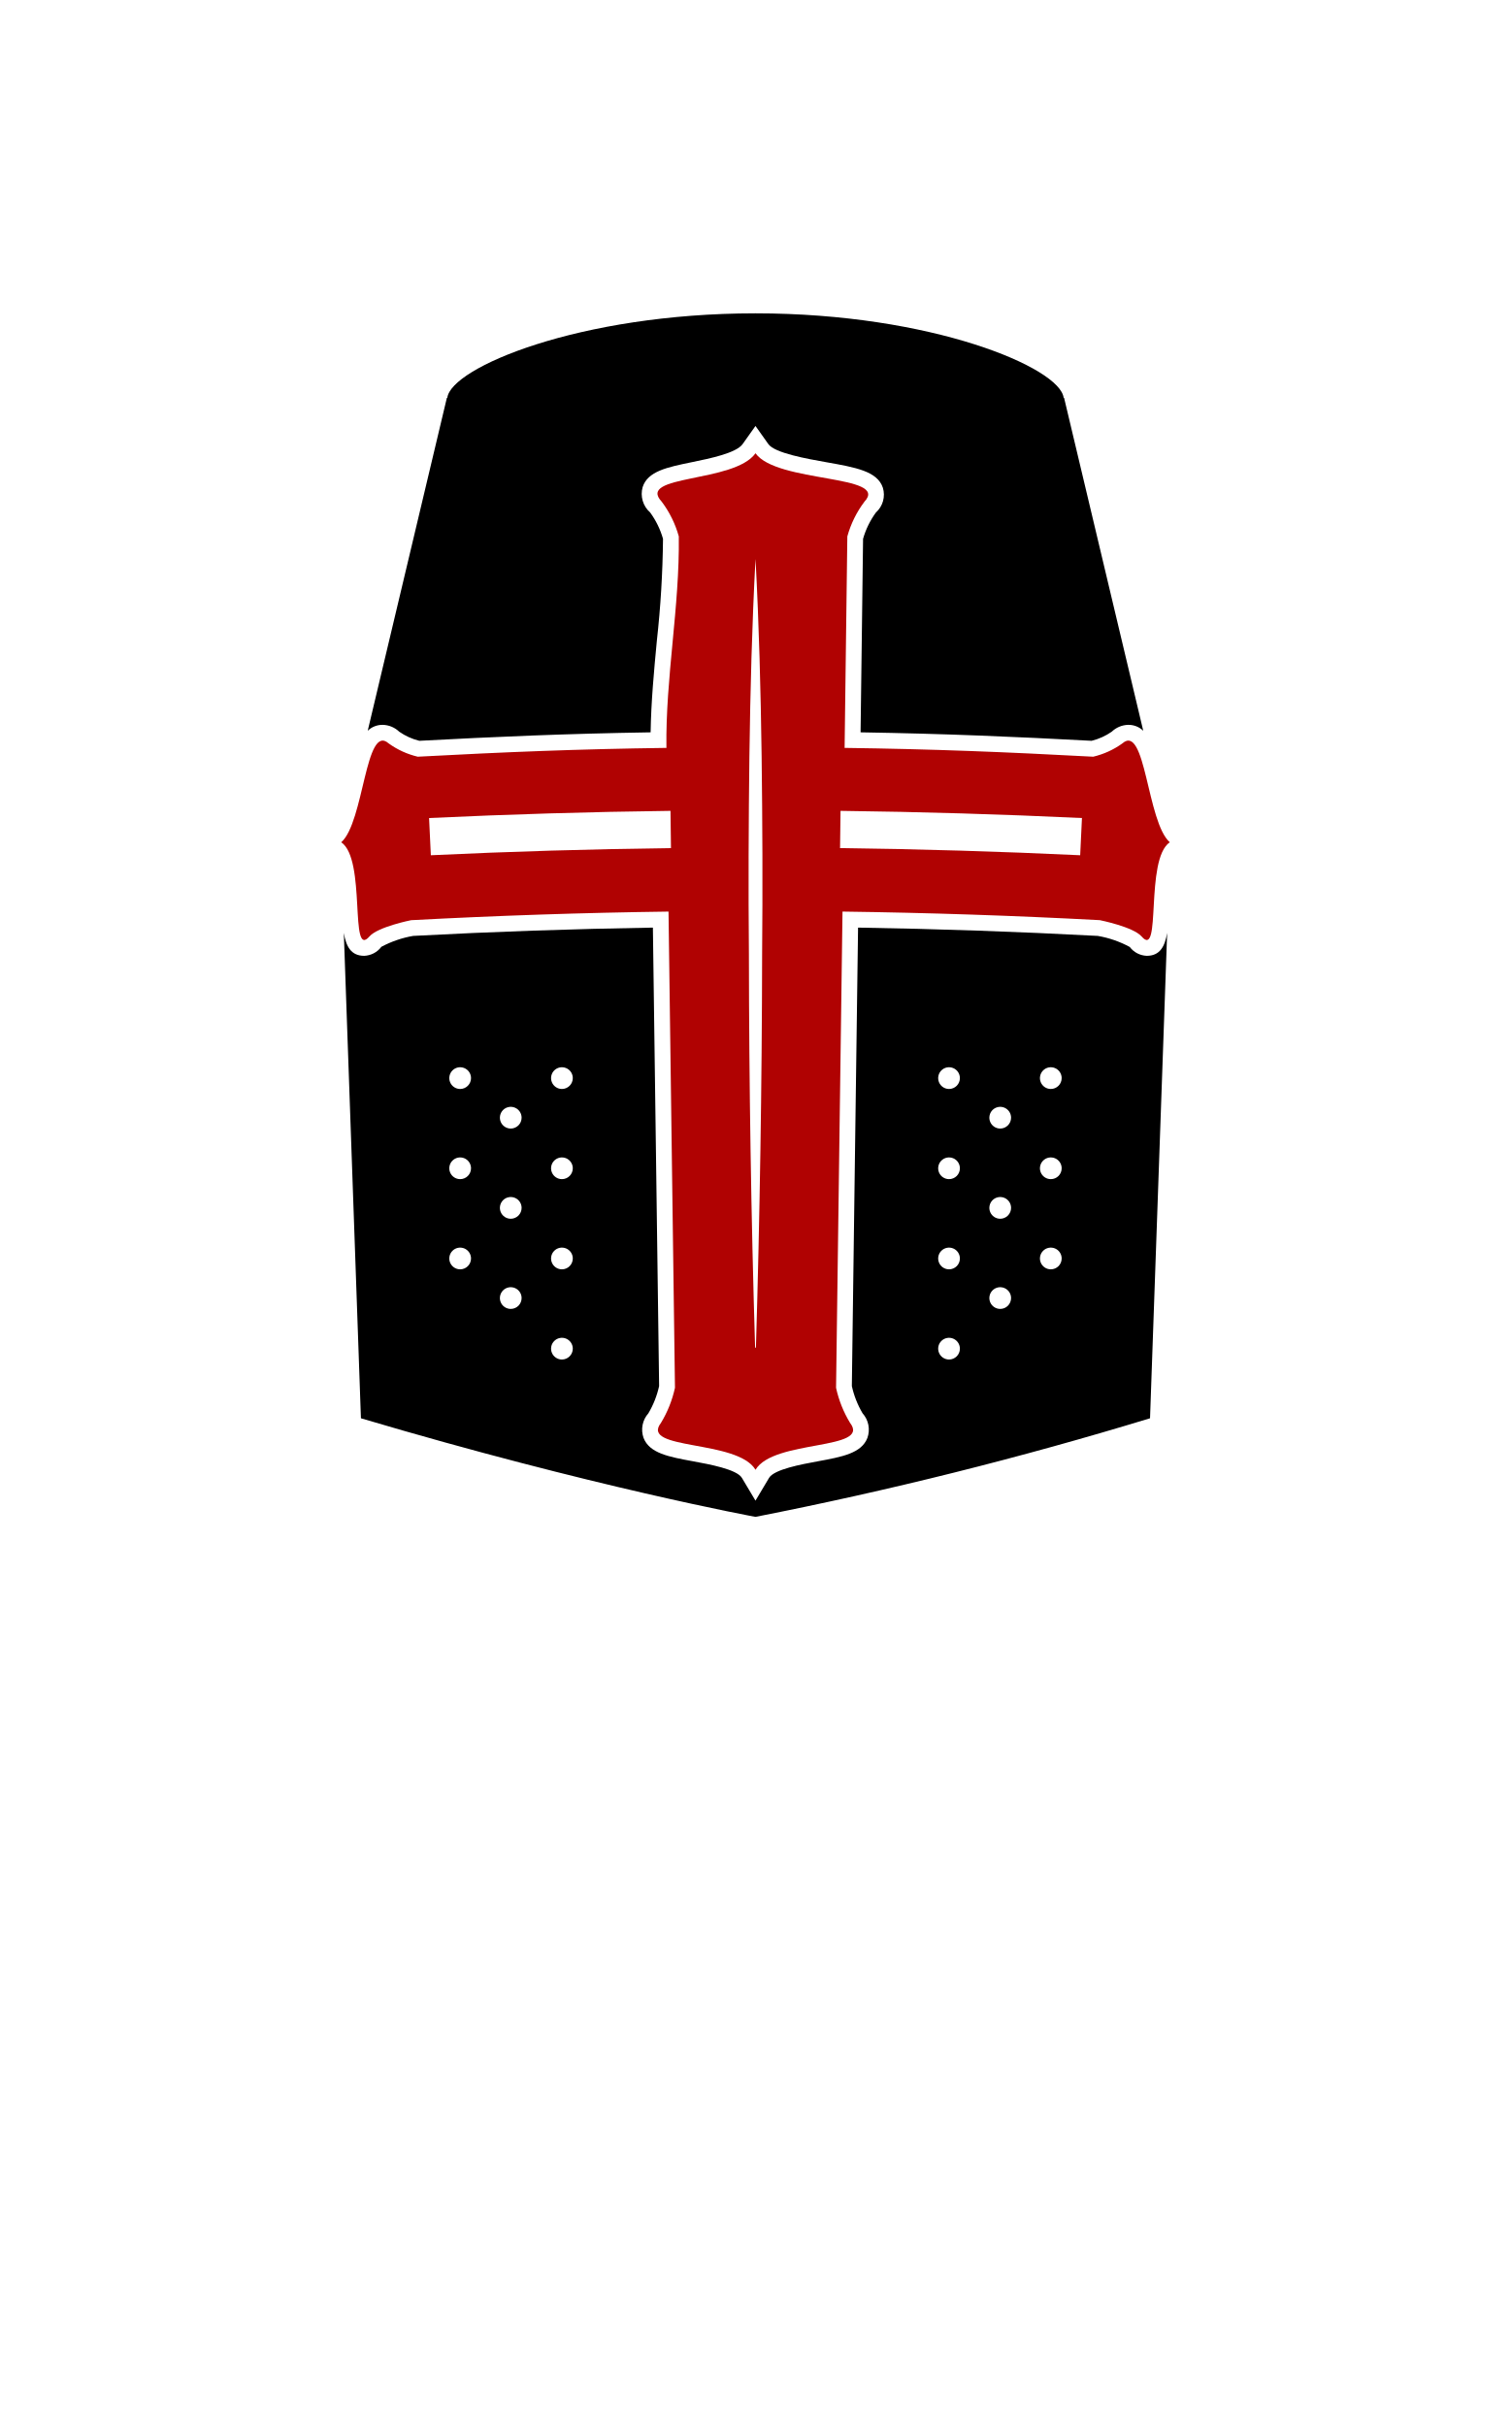
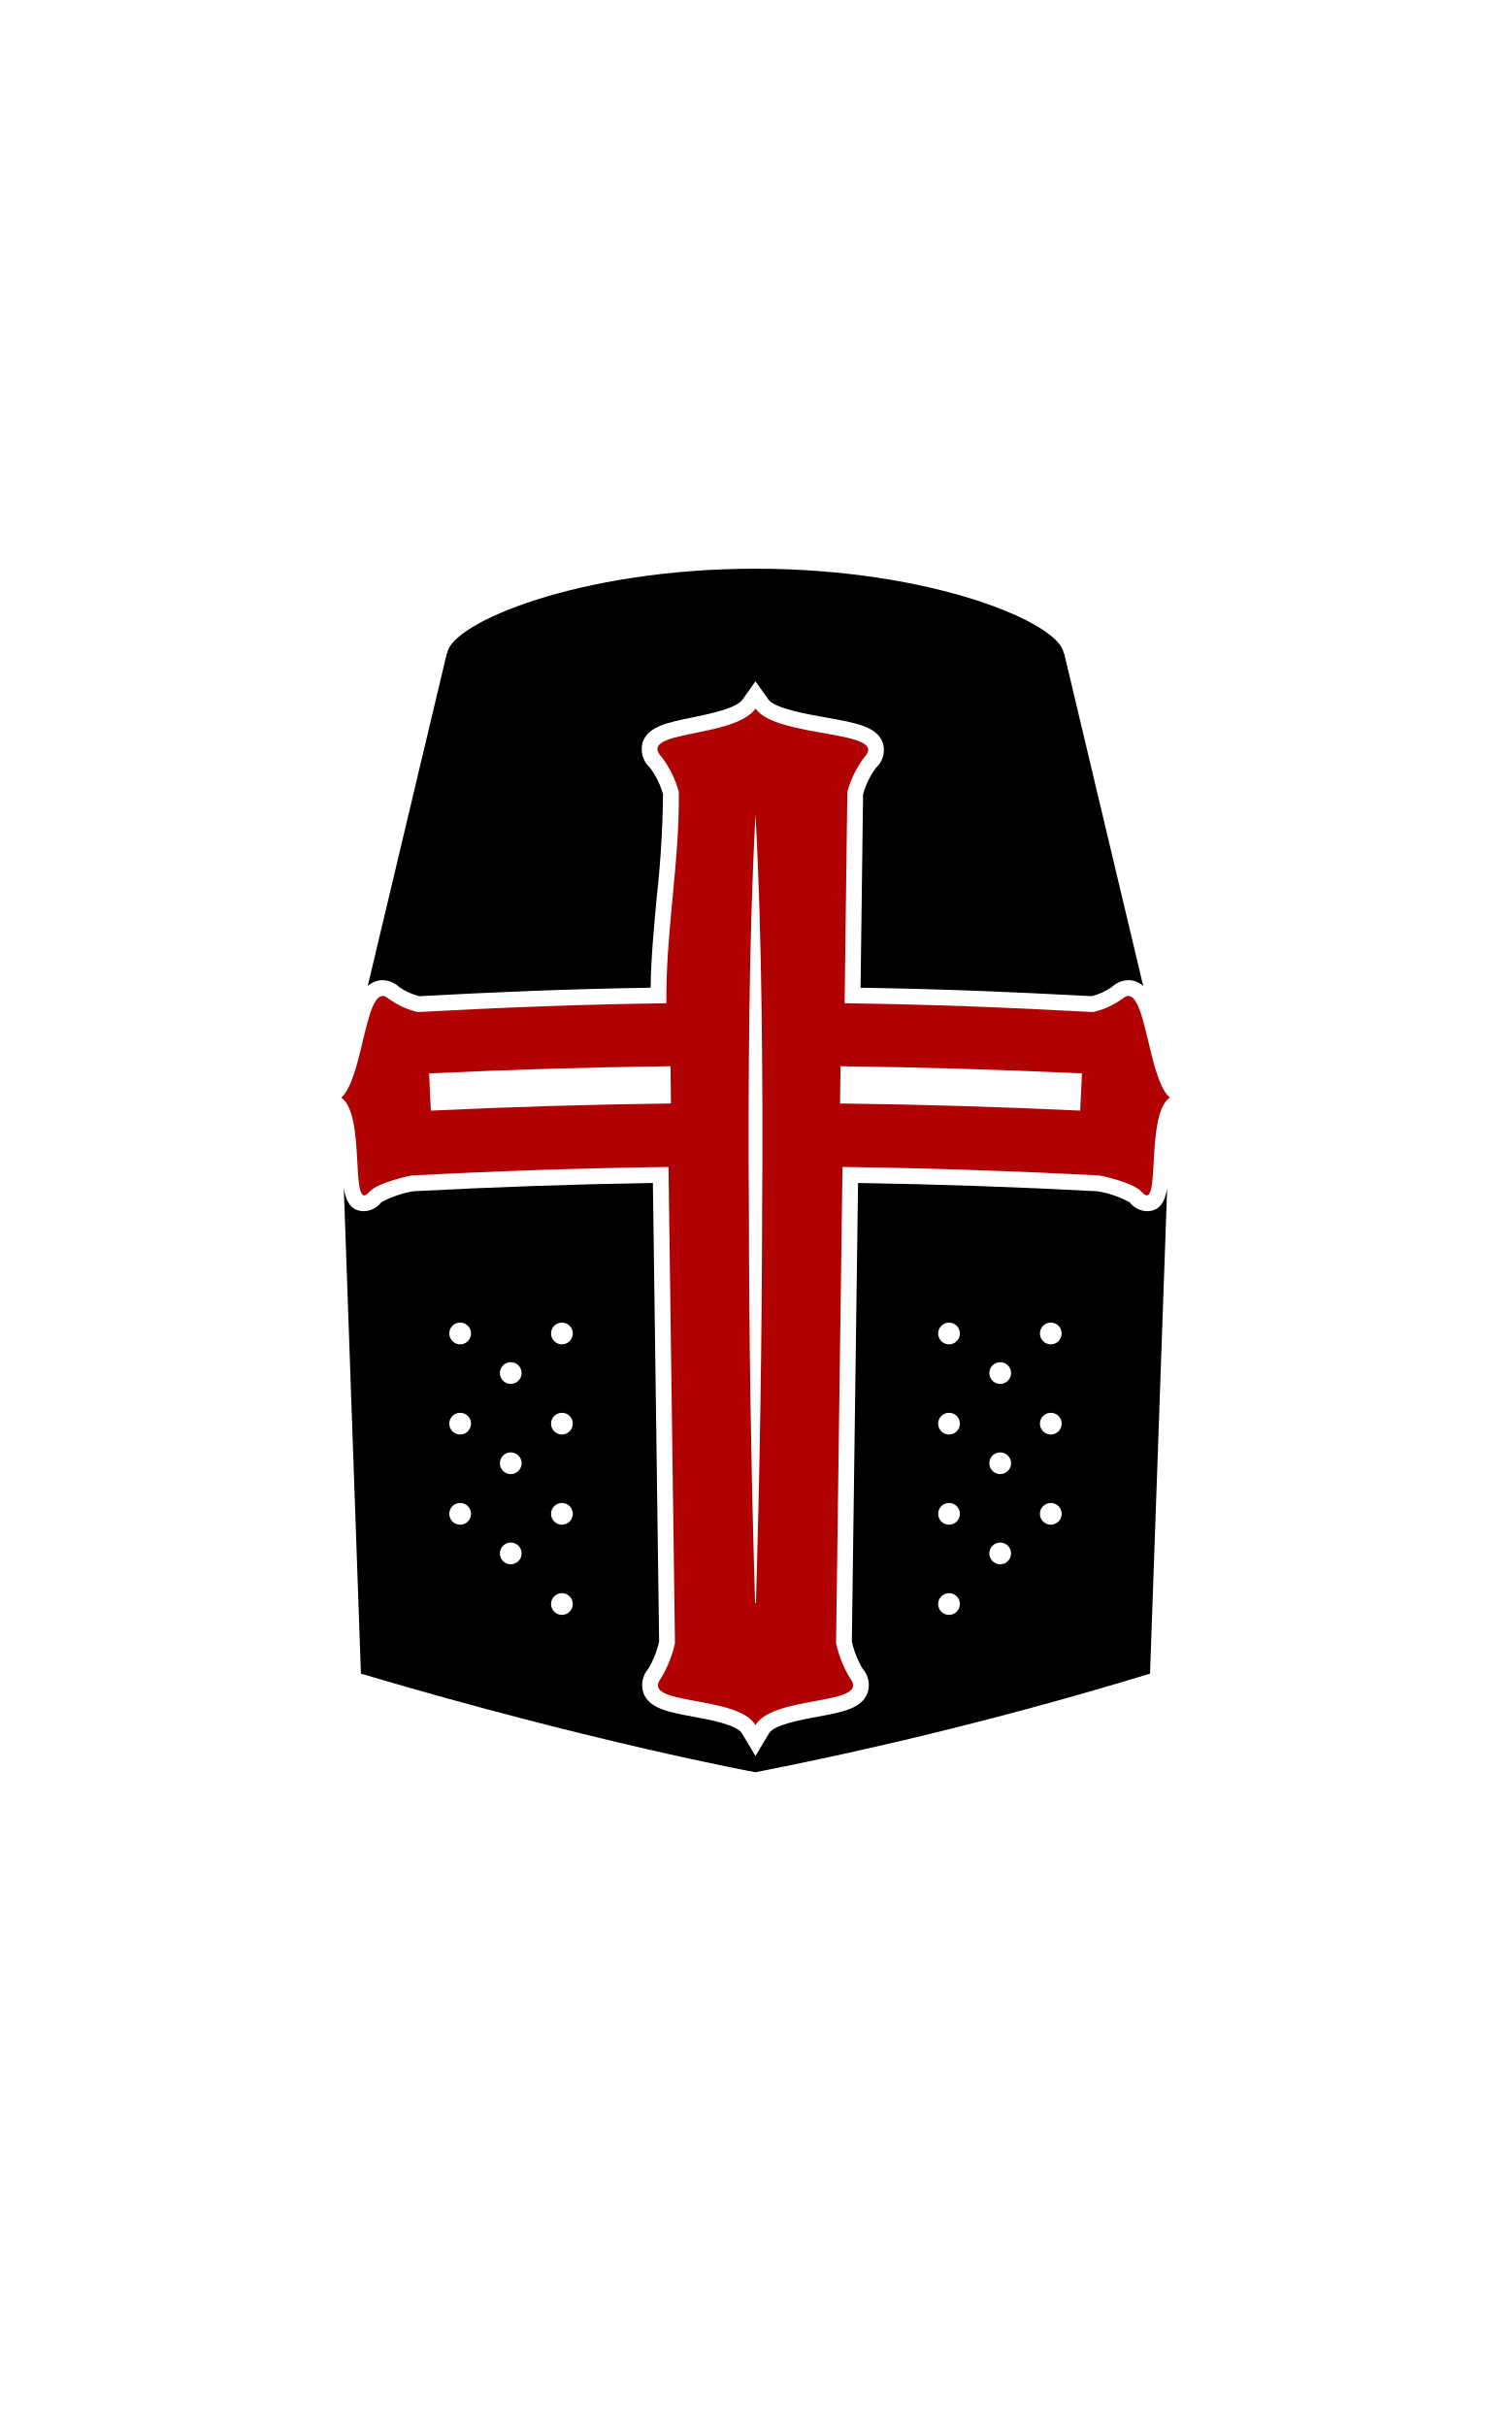
- <svg xmlns="http://www.w3.org/2000/svg" width="71" height="114" viewBox="0 0 71 114" fill="none">
+ <svg xmlns="http://www.w3.org/2000/svg" width="71" height="114" viewBox="0 0 71 90" fill="none">
  <path d="M17.98 34.061H17.98C18.271 34.067 18.549 34.182 18.759 34.384C19.045 34.583 19.365 34.728 19.703 34.811C23.308 34.619 26.578 34.477 30.571 34.413C30.594 32.963 30.731 31.514 30.864 30.106C31.041 28.516 31.137 26.919 31.153 25.319C31.026 24.874 30.821 24.455 30.548 24.081C30.383 23.936 30.262 23.747 30.2 23.537C30.137 23.326 30.136 23.102 30.196 22.89C30.435 22.141 31.357 21.953 32.523 21.715C33.347 21.546 34.592 21.292 34.893 20.869L35.498 20.016L36.103 20.869C36.403 21.291 37.917 21.559 38.821 21.719C40.217 21.966 41.226 22.144 41.484 22.921C41.546 23.125 41.548 23.343 41.49 23.549C41.432 23.755 41.317 23.94 41.158 24.082C40.885 24.456 40.68 24.875 40.553 25.32L40.491 30.185L40.436 34.413C44.422 34.478 47.69 34.619 51.291 34.811C51.63 34.728 51.95 34.583 52.237 34.384C52.447 34.182 52.725 34.067 53.016 34.061C53.278 34.058 53.53 34.158 53.718 34.339L49.999 18.695H49.978C49.818 17.282 43.791 14.724 35.498 14.724C27.205 14.724 21.178 17.282 21.018 18.695H20.997L17.278 34.339C17.466 34.158 17.718 34.058 17.98 34.061V34.061Z" fill="black" />
  <path d="M52.732 34.937C52.322 35.231 51.859 35.442 51.368 35.558C47.24 35.337 43.818 35.199 39.686 35.144C39.728 31.831 39.771 28.518 39.814 25.206C39.977 24.616 40.25 24.062 40.619 23.573C41.819 22.291 36.499 22.706 35.499 21.298C34.5 22.706 29.89 22.291 31.091 23.573C31.459 24.062 31.732 24.616 31.895 25.206C31.938 28.518 31.27 31.831 31.313 35.144C27.18 35.199 23.758 35.337 19.628 35.558C19.138 35.442 18.676 35.231 18.267 34.937C17.163 33.955 17.11 38.63 16.034 39.579C17.221 40.388 16.407 45.109 17.359 44.005C17.75 43.553 19.32 43.239 19.32 43.24C23.349 43.025 27.379 42.89 31.412 42.836C31.513 50.668 31.614 57.381 31.715 65.213C31.588 65.796 31.366 66.354 31.056 66.864C30.054 68.164 34.645 67.632 35.499 69.066C36.354 67.631 40.945 68.164 39.943 66.864C39.633 66.354 39.41 65.796 39.284 65.213C39.385 57.381 39.486 50.668 39.587 42.836C43.618 42.89 47.648 43.025 51.676 43.239C51.676 43.239 53.249 43.553 53.64 44.005C54.592 45.109 53.778 40.388 54.965 39.579C53.888 38.63 53.836 33.955 52.732 34.937ZM20.244 40.189C20.216 39.606 20.189 39.023 20.161 38.44C23.941 38.262 27.722 38.149 31.505 38.103C31.512 38.687 31.52 39.27 31.527 39.853C27.765 39.9 24.003 40.011 20.244 40.189ZM35.81 44.803C35.8 50.974 35.703 57.145 35.519 63.317C35.518 63.321 35.515 63.325 35.512 63.327C35.508 63.33 35.504 63.331 35.499 63.331C35.495 63.331 35.491 63.33 35.487 63.327C35.483 63.325 35.481 63.321 35.48 63.317C35.293 57.145 35.196 50.974 35.189 44.803C35.16 41.717 35.174 38.631 35.212 35.546C35.254 32.46 35.334 29.374 35.498 26.289H35.501C35.665 29.374 35.745 32.46 35.787 35.546C35.825 38.631 35.839 41.717 35.81 44.803ZM50.755 40.189C46.996 40.011 43.235 39.9 39.472 39.853C39.479 39.27 39.486 38.687 39.494 38.103C43.276 38.15 47.058 38.262 50.838 38.44C50.81 39.023 50.783 39.606 50.755 40.189H50.755Z" fill="#B00202" />
  <path d="M53.882 44.915C53.727 44.909 53.574 44.868 53.436 44.797C53.298 44.725 53.178 44.623 53.084 44.499C52.615 44.245 52.107 44.069 51.581 43.979C47.849 43.78 44.065 43.649 40.318 43.589C40.271 47.224 40.224 50.63 40.176 54.035C40.127 57.643 40.077 61.251 40.026 65.132C40.125 65.583 40.295 66.014 40.53 66.412C40.668 66.566 40.762 66.754 40.802 66.957C40.842 67.16 40.827 67.37 40.758 67.566C40.48 68.291 39.572 68.458 38.422 68.669C37.657 68.81 36.375 69.046 36.136 69.447L35.498 70.517L34.86 69.447C34.621 69.046 33.34 68.81 32.574 68.669C31.424 68.458 30.516 68.291 30.238 67.566C30.169 67.371 30.154 67.161 30.194 66.958C30.234 66.755 30.328 66.567 30.465 66.413C30.701 66.016 30.871 65.583 30.97 65.132C30.92 61.252 30.87 57.645 30.82 54.038C30.773 50.632 30.725 47.225 30.678 43.589C26.931 43.649 23.145 43.78 19.412 43.979C18.891 44.069 18.387 44.242 17.92 44.491C17.826 44.617 17.704 44.72 17.565 44.794C17.425 44.867 17.271 44.908 17.114 44.915C16.5 44.915 16.265 44.486 16.155 43.84L16.959 66.646C27.849 69.878 35.498 71.279 35.498 71.279C41.752 70.051 47.94 68.505 54.037 66.646L54.841 43.84C54.731 44.486 54.496 44.915 53.882 44.915ZM21.622 59.647C21.521 59.647 21.422 59.617 21.338 59.561C21.254 59.505 21.189 59.425 21.15 59.332C21.111 59.239 21.101 59.136 21.121 59.037C21.141 58.938 21.189 58.847 21.261 58.776C21.332 58.704 21.423 58.656 21.522 58.636C21.621 58.616 21.724 58.627 21.817 58.665C21.91 58.704 21.99 58.769 22.046 58.853C22.102 58.937 22.132 59.036 22.132 59.137C22.132 59.204 22.119 59.27 22.093 59.332C22.067 59.394 22.03 59.45 21.982 59.498C21.935 59.545 21.879 59.583 21.817 59.608C21.755 59.634 21.689 59.647 21.622 59.647V59.647ZM21.622 55.409C21.521 55.409 21.422 55.379 21.338 55.323C21.254 55.267 21.189 55.188 21.15 55.094C21.111 55.001 21.101 54.898 21.121 54.799C21.141 54.7 21.189 54.609 21.261 54.538C21.332 54.467 21.423 54.418 21.522 54.398C21.621 54.379 21.724 54.389 21.817 54.427C21.91 54.466 21.99 54.531 22.046 54.615C22.102 54.699 22.132 54.798 22.132 54.899C22.132 54.966 22.119 55.032 22.093 55.094C22.067 55.156 22.03 55.212 21.982 55.26C21.935 55.307 21.879 55.345 21.817 55.37C21.755 55.396 21.689 55.409 21.622 55.409V55.409ZM21.622 51.172C21.521 51.172 21.422 51.142 21.338 51.086C21.254 51.029 21.189 50.95 21.15 50.856C21.111 50.763 21.101 50.66 21.121 50.562C21.141 50.462 21.189 50.371 21.261 50.3C21.332 50.229 21.423 50.18 21.522 50.16C21.621 50.141 21.724 50.151 21.817 50.19C21.91 50.228 21.99 50.294 22.046 50.377C22.102 50.461 22.132 50.56 22.132 50.661C22.132 50.728 22.119 50.794 22.093 50.856C22.067 50.918 22.03 50.975 21.982 51.022C21.935 51.069 21.879 51.107 21.817 51.133C21.755 51.158 21.689 51.172 21.622 51.172V51.172ZM23.999 61.507C23.898 61.507 23.799 61.477 23.715 61.421C23.631 61.365 23.566 61.286 23.527 61.192C23.489 61.099 23.479 60.996 23.498 60.897C23.518 60.798 23.567 60.708 23.638 60.636C23.709 60.565 23.8 60.516 23.899 60.496C23.998 60.477 24.101 60.487 24.194 60.526C24.288 60.564 24.367 60.63 24.423 60.714C24.48 60.797 24.509 60.896 24.509 60.997C24.509 61.132 24.456 61.262 24.36 61.358C24.264 61.454 24.134 61.507 23.999 61.507V61.507ZM23.999 57.27C23.898 57.27 23.799 57.24 23.715 57.184C23.631 57.127 23.566 57.048 23.527 56.955C23.489 56.861 23.479 56.759 23.498 56.66C23.518 56.561 23.567 56.47 23.638 56.398C23.709 56.327 23.8 56.278 23.899 56.259C23.998 56.239 24.101 56.249 24.194 56.288C24.288 56.326 24.367 56.392 24.423 56.476C24.48 56.56 24.509 56.658 24.509 56.759C24.509 56.895 24.456 57.024 24.36 57.12C24.264 57.216 24.134 57.27 23.999 57.27V57.27ZM23.999 53.032C23.898 53.032 23.799 53.002 23.715 52.946C23.631 52.89 23.566 52.81 23.527 52.717C23.489 52.623 23.479 52.521 23.498 52.422C23.518 52.323 23.567 52.232 23.638 52.16C23.709 52.089 23.8 52.041 23.899 52.021C23.998 52.001 24.101 52.011 24.194 52.05C24.288 52.089 24.367 52.154 24.423 52.238C24.48 52.322 24.509 52.42 24.509 52.521C24.509 52.657 24.456 52.787 24.36 52.882C24.264 52.978 24.134 53.032 23.999 53.032V53.032ZM26.403 63.885C26.302 63.885 26.204 63.855 26.12 63.799C26.036 63.743 25.971 63.663 25.932 63.57C25.893 63.477 25.883 63.374 25.903 63.275C25.922 63.176 25.971 63.085 26.043 63.014C26.114 62.942 26.205 62.894 26.304 62.874C26.403 62.854 26.506 62.864 26.599 62.903C26.692 62.942 26.772 63.007 26.828 63.091C26.884 63.175 26.914 63.274 26.914 63.374C26.914 63.441 26.901 63.508 26.875 63.57C26.849 63.632 26.812 63.688 26.764 63.735C26.717 63.783 26.661 63.82 26.599 63.846C26.537 63.872 26.471 63.885 26.403 63.885L26.403 63.885ZM26.403 59.647C26.302 59.647 26.204 59.617 26.12 59.561C26.036 59.505 25.971 59.425 25.932 59.332C25.893 59.239 25.883 59.136 25.903 59.037C25.922 58.938 25.971 58.847 26.043 58.776C26.114 58.704 26.205 58.656 26.304 58.636C26.403 58.616 26.506 58.627 26.599 58.665C26.692 58.704 26.772 58.769 26.828 58.853C26.884 58.937 26.914 59.036 26.914 59.137C26.914 59.204 26.901 59.27 26.875 59.332C26.849 59.394 26.812 59.45 26.764 59.498C26.717 59.545 26.661 59.583 26.599 59.608C26.537 59.634 26.471 59.647 26.403 59.647H26.403ZM26.403 55.409C26.302 55.409 26.204 55.379 26.12 55.323C26.036 55.267 25.971 55.188 25.932 55.094C25.893 55.001 25.883 54.898 25.903 54.799C25.922 54.7 25.971 54.609 26.043 54.538C26.114 54.467 26.205 54.418 26.304 54.398C26.403 54.379 26.506 54.389 26.599 54.427C26.692 54.466 26.772 54.531 26.828 54.615C26.884 54.699 26.914 54.798 26.914 54.899C26.914 54.966 26.901 55.032 26.875 55.094C26.849 55.156 26.812 55.212 26.764 55.26C26.717 55.307 26.661 55.345 26.599 55.37C26.537 55.396 26.471 55.409 26.403 55.409L26.403 55.409ZM26.403 51.172C26.302 51.172 26.204 51.142 26.12 51.086C26.036 51.029 25.971 50.95 25.932 50.856C25.893 50.763 25.883 50.66 25.903 50.562C25.922 50.462 25.971 50.371 26.043 50.3C26.114 50.229 26.205 50.18 26.304 50.16C26.403 50.141 26.506 50.151 26.599 50.19C26.692 50.228 26.772 50.294 26.828 50.377C26.884 50.461 26.914 50.56 26.914 50.661C26.914 50.728 26.901 50.794 26.875 50.856C26.849 50.918 26.812 50.975 26.764 51.022C26.717 51.069 26.661 51.107 26.599 51.133C26.537 51.158 26.471 51.172 26.403 51.172L26.403 51.172ZM44.593 63.885C44.492 63.885 44.393 63.855 44.309 63.799C44.225 63.743 44.16 63.663 44.121 63.57C44.083 63.477 44.072 63.374 44.092 63.275C44.112 63.176 44.16 63.085 44.232 63.014C44.303 62.942 44.394 62.894 44.493 62.874C44.592 62.854 44.695 62.864 44.788 62.903C44.881 62.942 44.961 63.007 45.017 63.091C45.073 63.175 45.103 63.274 45.103 63.374C45.103 63.51 45.049 63.64 44.954 63.735C44.858 63.831 44.728 63.885 44.593 63.885V63.885ZM44.593 59.647C44.492 59.647 44.393 59.617 44.309 59.561C44.225 59.505 44.16 59.425 44.121 59.332C44.083 59.239 44.072 59.136 44.092 59.037C44.112 58.938 44.16 58.847 44.232 58.776C44.303 58.705 44.394 58.656 44.493 58.636C44.592 58.616 44.695 58.627 44.788 58.665C44.881 58.704 44.961 58.769 45.017 58.853C45.073 58.937 45.103 59.036 45.103 59.137C45.103 59.272 45.049 59.402 44.954 59.498C44.858 59.593 44.728 59.647 44.593 59.647V59.647ZM44.593 55.409C44.492 55.409 44.393 55.379 44.309 55.323C44.225 55.267 44.16 55.188 44.121 55.094C44.083 55.001 44.072 54.898 44.092 54.799C44.112 54.7 44.16 54.609 44.232 54.538C44.303 54.467 44.394 54.418 44.493 54.398C44.592 54.379 44.695 54.389 44.788 54.427C44.881 54.466 44.961 54.531 45.017 54.615C45.073 54.699 45.103 54.798 45.103 54.899C45.103 55.034 45.049 55.164 44.954 55.26C44.858 55.355 44.728 55.409 44.593 55.409V55.409ZM44.593 51.172C44.492 51.172 44.393 51.142 44.309 51.086C44.225 51.029 44.16 50.95 44.121 50.856C44.083 50.763 44.072 50.661 44.092 50.562C44.112 50.462 44.16 50.372 44.232 50.3C44.303 50.229 44.394 50.18 44.493 50.16C44.592 50.141 44.695 50.151 44.788 50.19C44.881 50.228 44.961 50.294 45.017 50.377C45.073 50.462 45.103 50.56 45.103 50.661C45.103 50.797 45.049 50.926 44.954 51.022C44.858 51.118 44.728 51.172 44.593 51.172V51.172ZM46.997 61.507C46.896 61.507 46.797 61.477 46.714 61.421C46.63 61.365 46.564 61.286 46.526 61.192C46.487 61.099 46.477 60.996 46.497 60.897C46.516 60.798 46.565 60.708 46.636 60.636C46.708 60.565 46.799 60.516 46.898 60.496C46.997 60.477 47.099 60.487 47.193 60.526C47.286 60.564 47.365 60.63 47.422 60.714C47.478 60.797 47.508 60.896 47.508 60.997C47.508 61.064 47.494 61.13 47.469 61.192C47.443 61.254 47.405 61.31 47.358 61.358C47.311 61.405 47.254 61.443 47.193 61.469C47.13 61.494 47.064 61.507 46.997 61.507V61.507ZM46.997 57.27C46.896 57.27 46.797 57.24 46.714 57.184C46.63 57.127 46.564 57.048 46.526 56.955C46.487 56.861 46.477 56.759 46.497 56.66C46.516 56.561 46.565 56.47 46.636 56.398C46.708 56.327 46.799 56.278 46.898 56.259C46.997 56.239 47.099 56.249 47.193 56.288C47.286 56.326 47.365 56.392 47.422 56.476C47.478 56.56 47.508 56.658 47.508 56.759C47.508 56.895 47.454 57.024 47.358 57.12C47.262 57.216 47.133 57.27 46.997 57.27V57.27ZM46.997 53.032C46.896 53.032 46.797 53.002 46.714 52.946C46.63 52.89 46.564 52.81 46.526 52.717C46.487 52.623 46.477 52.521 46.497 52.422C46.516 52.323 46.565 52.232 46.636 52.16C46.708 52.089 46.799 52.041 46.898 52.021C46.997 52.001 47.099 52.011 47.193 52.05C47.286 52.089 47.365 52.154 47.422 52.238C47.478 52.322 47.508 52.42 47.508 52.521C47.508 52.589 47.494 52.655 47.469 52.717C47.443 52.779 47.406 52.835 47.358 52.882C47.311 52.93 47.254 52.967 47.193 52.993C47.13 53.019 47.064 53.032 46.997 53.032V53.032ZM49.375 59.647C49.274 59.647 49.175 59.617 49.091 59.561C49.007 59.505 48.942 59.425 48.903 59.332C48.864 59.239 48.854 59.136 48.874 59.037C48.894 58.938 48.942 58.847 49.014 58.776C49.085 58.704 49.176 58.656 49.275 58.636C49.374 58.616 49.477 58.627 49.57 58.665C49.663 58.704 49.743 58.769 49.799 58.853C49.855 58.937 49.885 59.036 49.885 59.137C49.885 59.272 49.831 59.402 49.736 59.498C49.64 59.593 49.51 59.647 49.375 59.647V59.647ZM49.375 55.409C49.274 55.409 49.175 55.379 49.091 55.323C49.007 55.267 48.942 55.188 48.903 55.094C48.864 55.001 48.854 54.898 48.874 54.799C48.894 54.7 48.942 54.609 49.014 54.538C49.085 54.467 49.176 54.418 49.275 54.398C49.374 54.379 49.477 54.389 49.57 54.427C49.663 54.466 49.743 54.531 49.799 54.615C49.855 54.699 49.885 54.798 49.885 54.899C49.885 54.966 49.872 55.032 49.846 55.094C49.821 55.156 49.783 55.212 49.736 55.26C49.688 55.307 49.632 55.345 49.57 55.37C49.508 55.396 49.442 55.409 49.375 55.409V55.409ZM49.375 51.172C49.274 51.172 49.175 51.142 49.091 51.086C49.007 51.029 48.942 50.95 48.903 50.856C48.864 50.763 48.854 50.66 48.874 50.562C48.894 50.462 48.942 50.372 49.014 50.3C49.085 50.229 49.176 50.18 49.275 50.16C49.374 50.141 49.477 50.151 49.57 50.19C49.663 50.228 49.743 50.294 49.799 50.377C49.855 50.461 49.885 50.56 49.885 50.661C49.885 50.728 49.872 50.794 49.846 50.856C49.821 50.918 49.783 50.975 49.736 51.022C49.688 51.069 49.632 51.107 49.57 51.133C49.508 51.158 49.442 51.172 49.375 51.172V51.172Z" fill="black" />
</svg>
